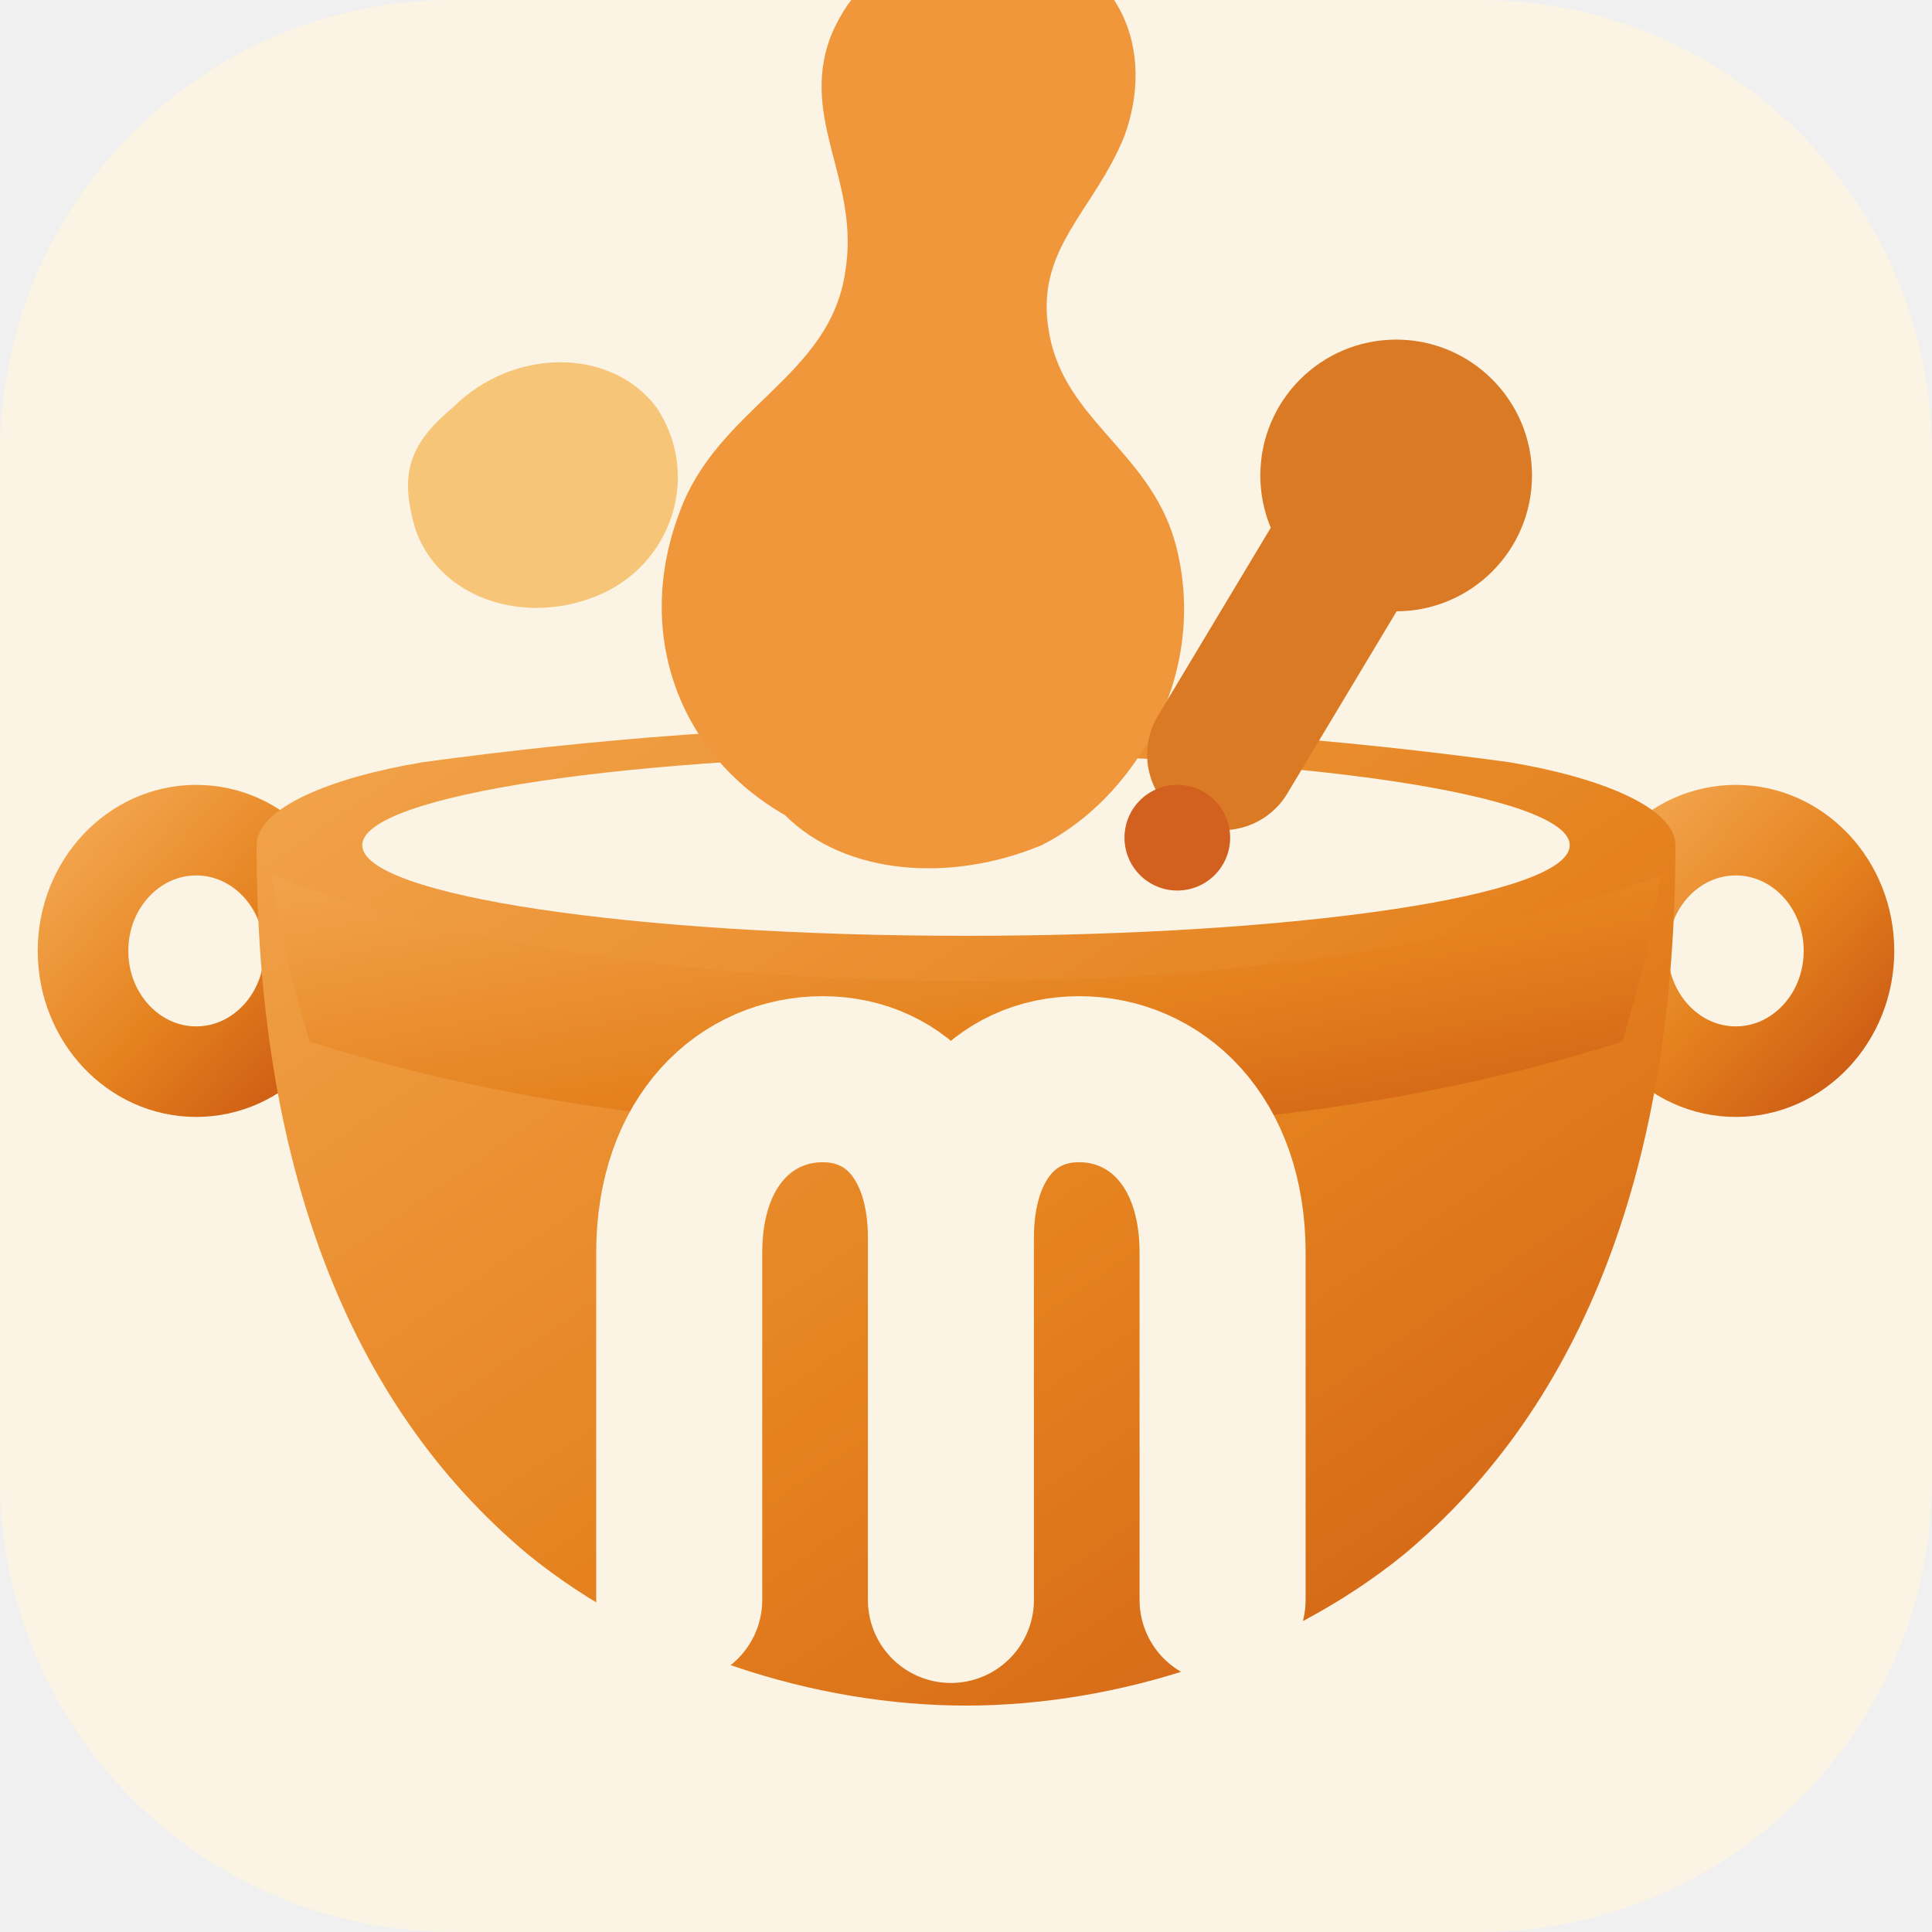
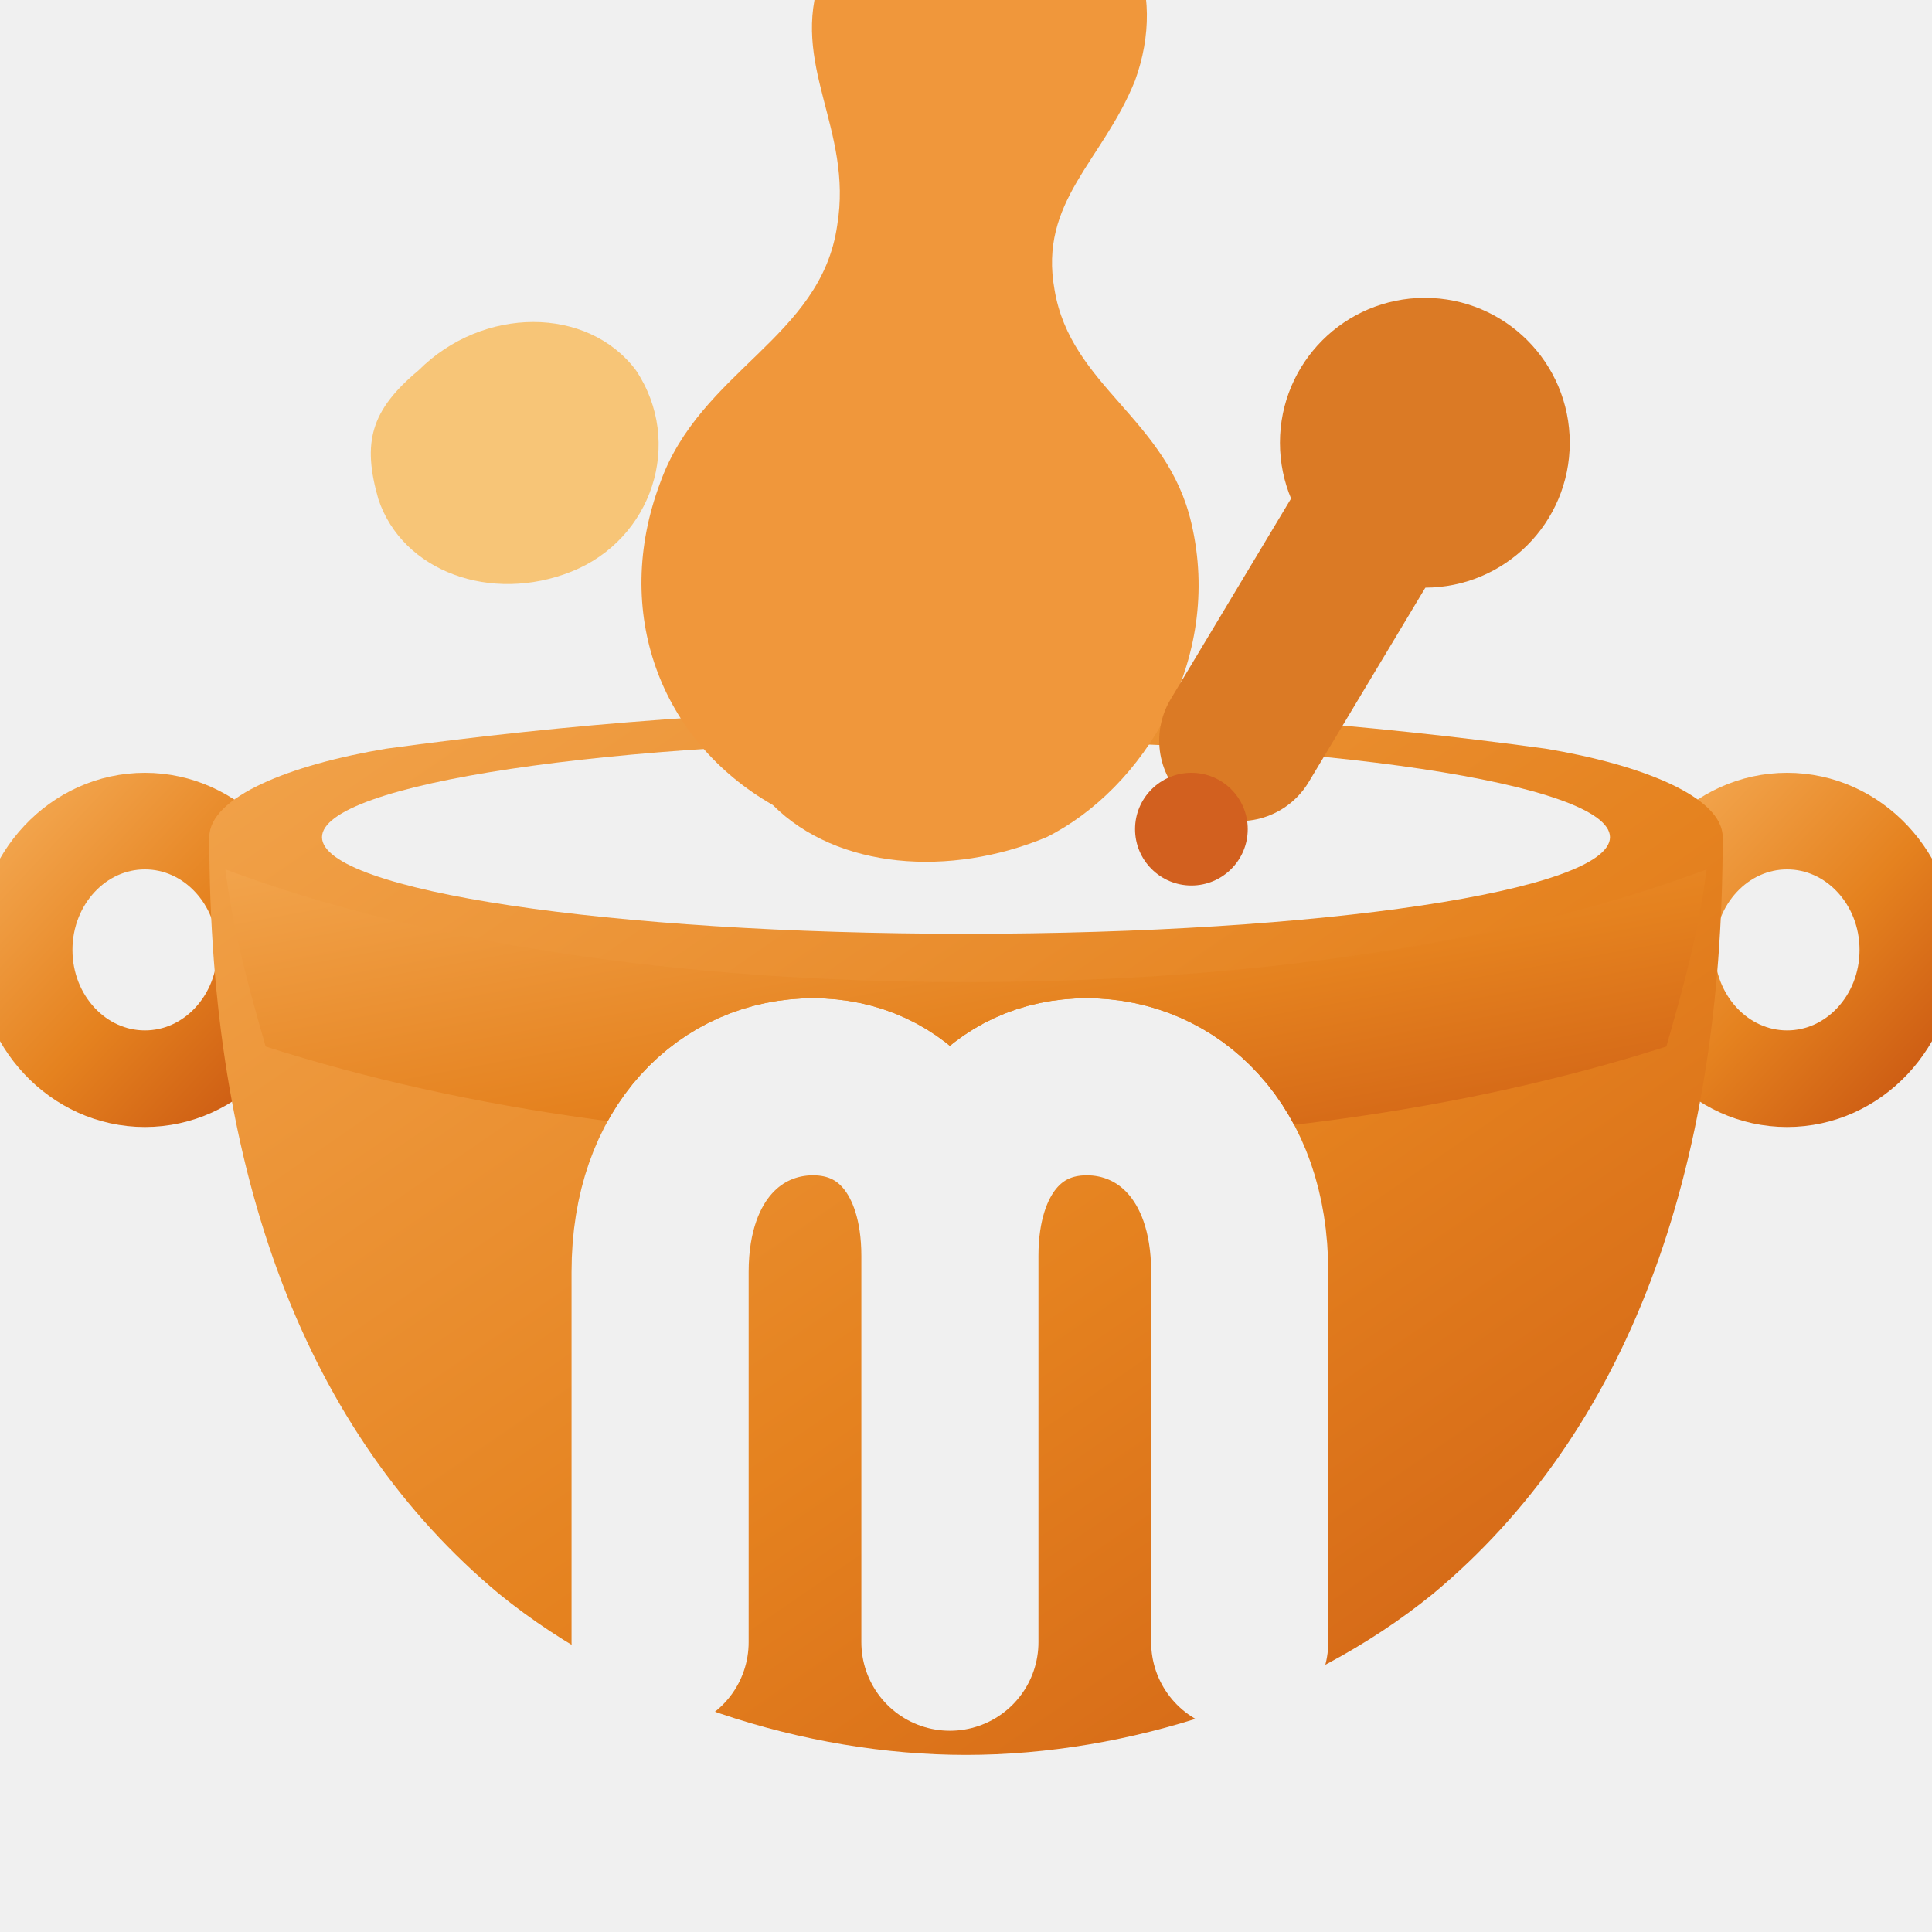
- <svg xmlns="http://www.w3.org/2000/svg" viewBox="0 0 256 256">
+ <svg xmlns="http://www.w3.org/2000/svg" viewBox="0 0 240 240">
  <defs>
    <linearGradient id="p" x1="0" y1="0" x2="1" y2="1">
      <stop offset="0" stop-color="#F2A44C" />
      <stop offset="0.55" stop-color="#E5821F" />
      <stop offset="1" stop-color="#CE5E14" />
    </linearGradient>
+     <mask id="body">
+       <rect width="240" height="240" fill="#fff" />
+       <ellipse cx="120" cy="104" rx="80" ry="12" fill="#000" />
+       <path d="M82 204v-46c0-15 9-23 19-23s17 8 17 21v48M118 156c0-13 7-21 17-21s19 8 19 23v46" fill="none" stroke="#000" stroke-width="22" stroke-linecap="round" />
+     </mask>
+     <mask id="lip">
+       <rect width="240" height="240" fill="#fff" />
+       <path d="M82 204v-46c0-15 9-23 19-23s17 8 17 21v48M118 156c0-13 7-21 17-21s19 8 19 23v46" fill="none" stroke="#000" stroke-width="22" stroke-linecap="round" />
+     </mask>
  </defs>
-   <rect width="256" height="256" rx="60" fill="#FBF4E4" />
-   <g transform="translate(8,8)">
+   <g mask="url(#body)">
    <ellipse cx="18" cy="118" rx="15" ry="16" fill="none" stroke="url(#p)" stroke-width="12" />
    <ellipse cx="222" cy="118" rx="15" ry="16" fill="none" stroke="url(#p)" stroke-width="12" />
    <path d="M26 104c0-5 10-9 22-11 22-3 46-5 72-5s50 2 72 5c12 2 22 6 22 11 0 42-12 74-36 94-16 13-38 20-58 20s-42-7-58-20c-24-20-36-52-36-94Z" fill="url(#p)" />
-     <ellipse cx="120" cy="104" rx="80" ry="12" fill="#FBF4E4" />
-     <path d="M96 100c-14-8-20-24-14-40 5-14 20-18 22-32 2-12-6-20-2-31 4-10 14-15 25-13 14 3 18 15 14 26-4 10-12 15-10 26 2 12 14 16 17 29 4 17-6 33-18 39-12 5-26 4-34-4Z" fill="#F0973B" />
-     <path d="M172 62 L154 92" stroke="#DB7A25" stroke-width="20" stroke-linecap="round" />
-     <circle cx="177" cy="55" r="18" fill="#DB7A25" />
-     <circle cx="148" cy="103" r="7" fill="#D2601F" />
-     <path d="M52 46c8-8 21-8 27 0 6 9 2 21-8 25-10 4-21 0-24-9-2-7-1-11 5-16Z" fill="#F7C577" />
-     <path d="M28 108c24 9 56 14 92 14s68-5 92-14c-1 8-3 15-5 22-25 8-54 12-87 12s-62-4-87-12c-2-7-4-14-5-22Z" fill="url(#p)" />
-     <path d="M82 204v-46c0-15 9-23 19-23s17 8 17 21v48M118 156c0-13 7-21 17-21s19 8 19 23v46" fill="none" stroke="#FBF4E4" stroke-width="22" stroke-linecap="round" />
  </g>
+   <path d="M96 100c-14-8-20-24-14-40 5-14 20-18 22-32 2-12-6-20-2-31 4-10 14-15 25-13 14 3 18 15 14 26-4 10-12 15-10 26 2 12 14 16 17 29 4 17-6 33-18 39-12 5-26 4-34-4Z" fill="#F0973B" />
+   <path d="M172 62 L154 92" stroke="#DB7A25" stroke-width="20" stroke-linecap="round" />
+   <circle cx="177" cy="55" r="18" fill="#DB7A25" />
+   <circle cx="148" cy="103" r="7" fill="#D2601F" />
+   <path d="M52 46c8-8 21-8 27 0 6 9 2 21-8 25-10 4-21 0-24-9-2-7-1-11 5-16Z" fill="#F7C577" />
+   <path d="M28 108c24 9 56 14 92 14s68-5 92-14c-1 8-3 15-5 22-25 8-54 12-87 12s-62-4-87-12c-2-7-4-14-5-22Z" fill="url(#p)" mask="url(#lip)" />
</svg>
